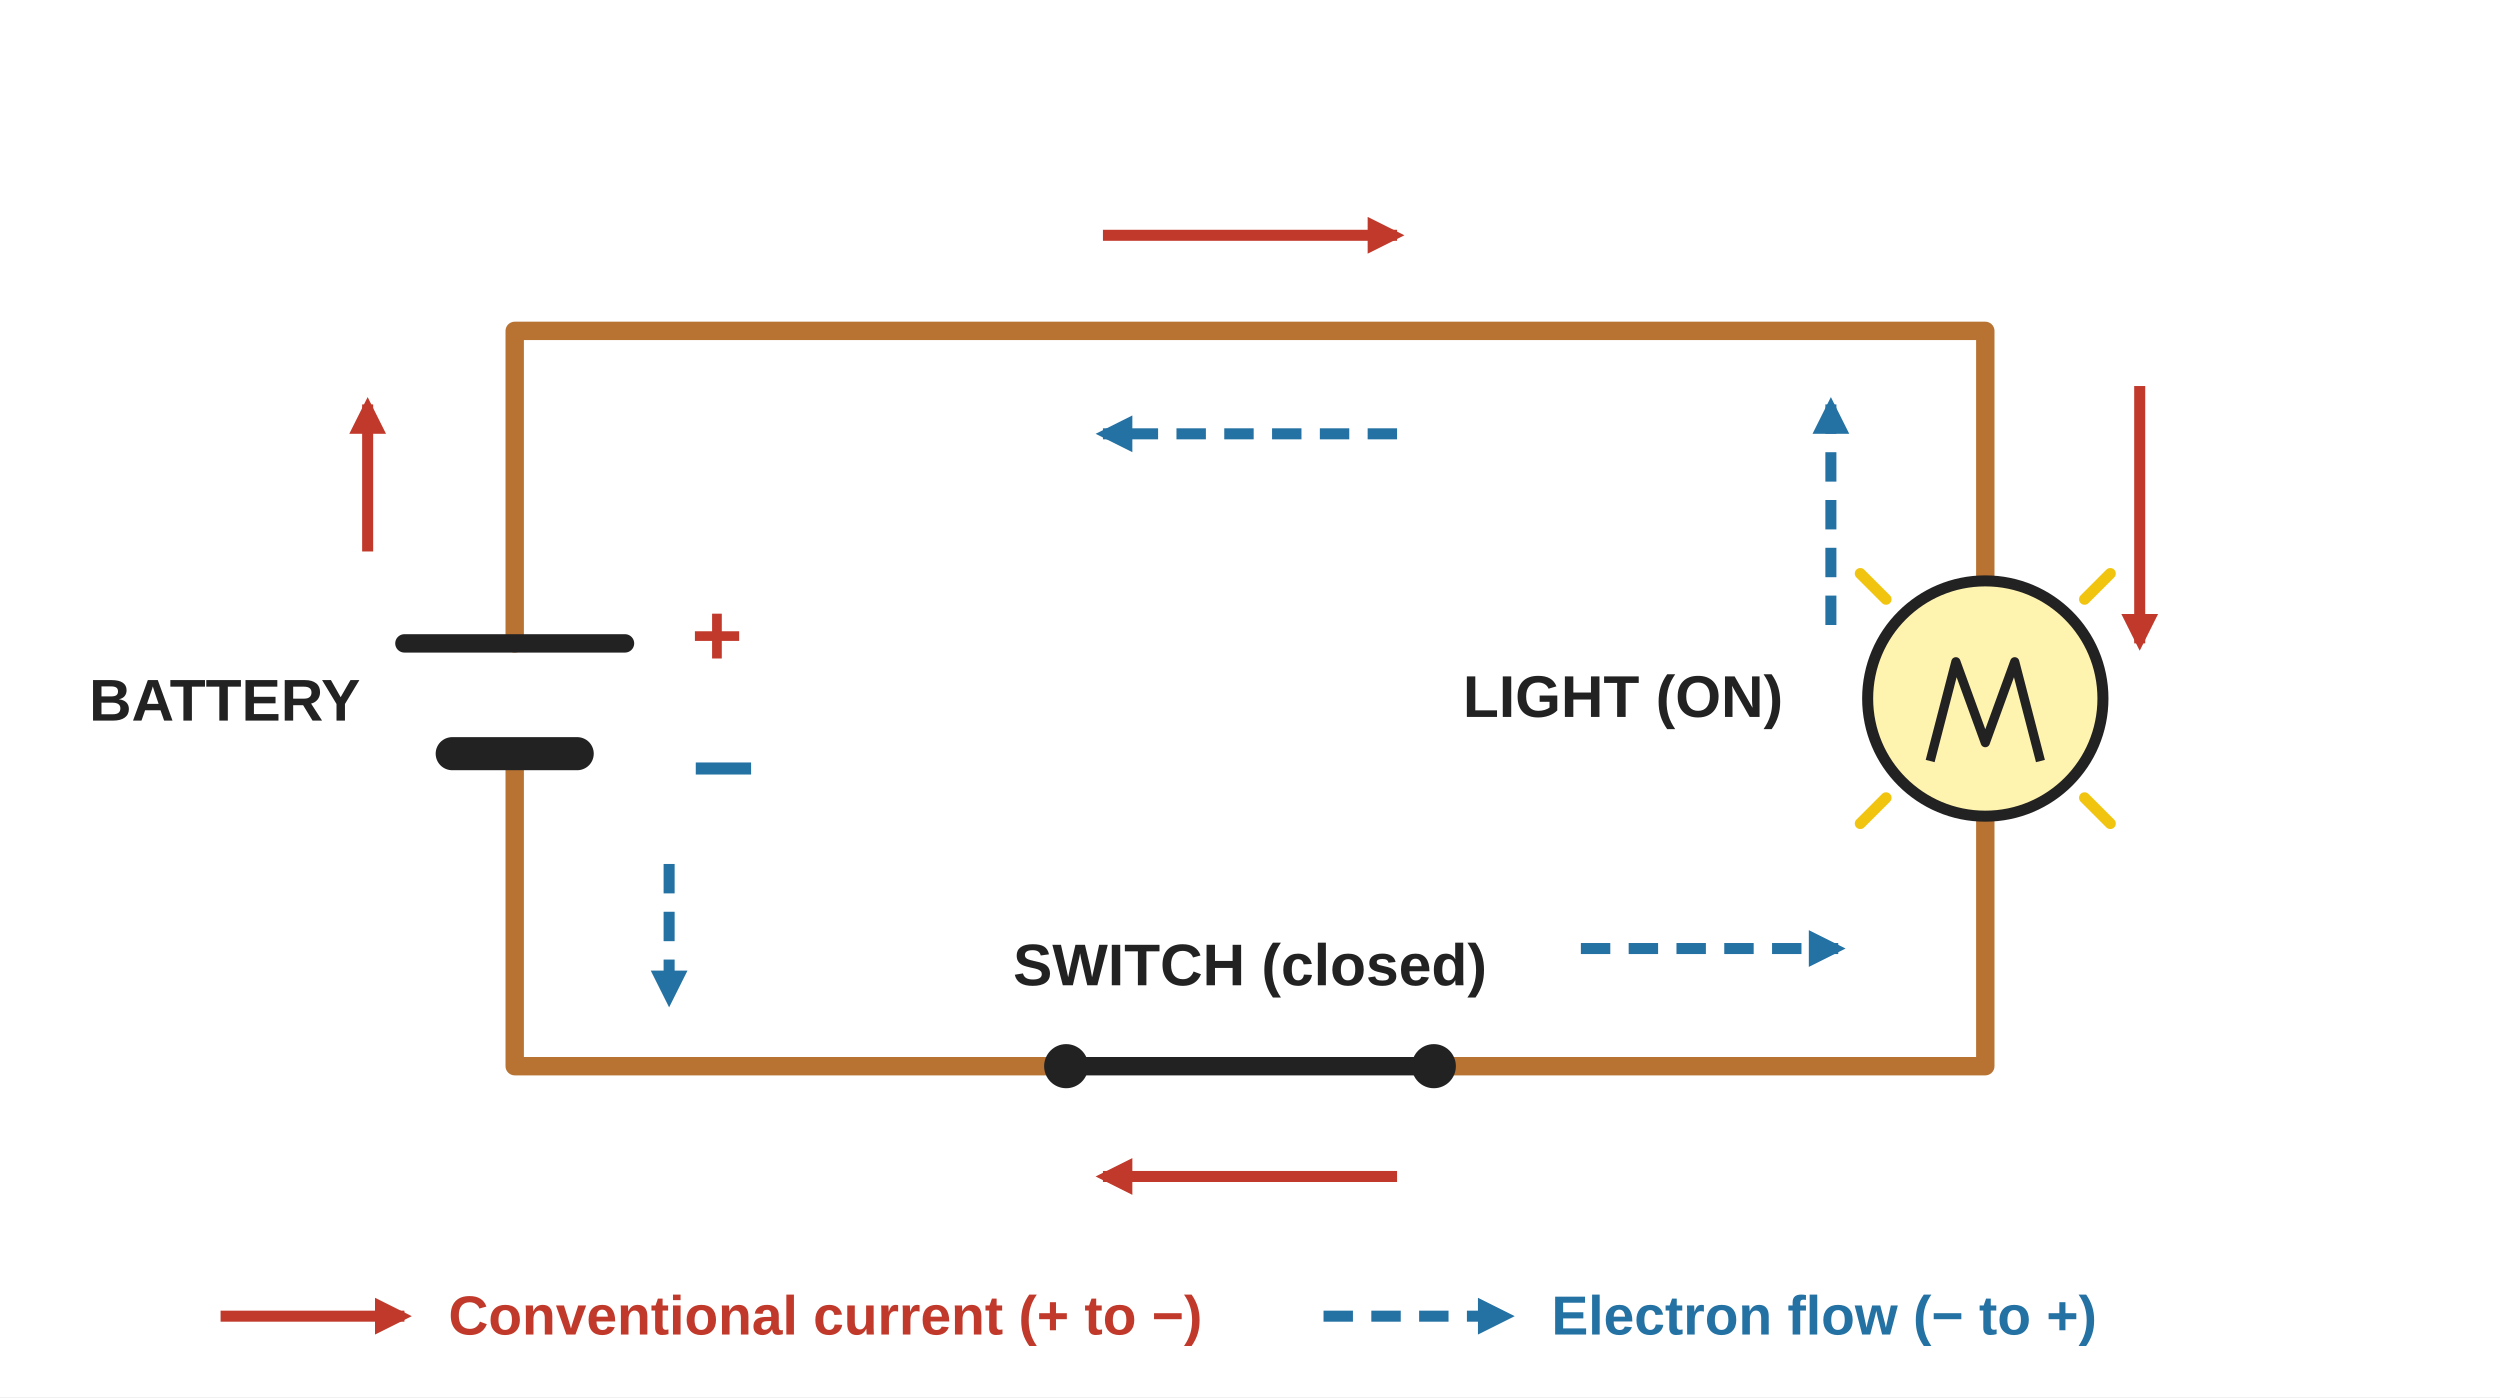
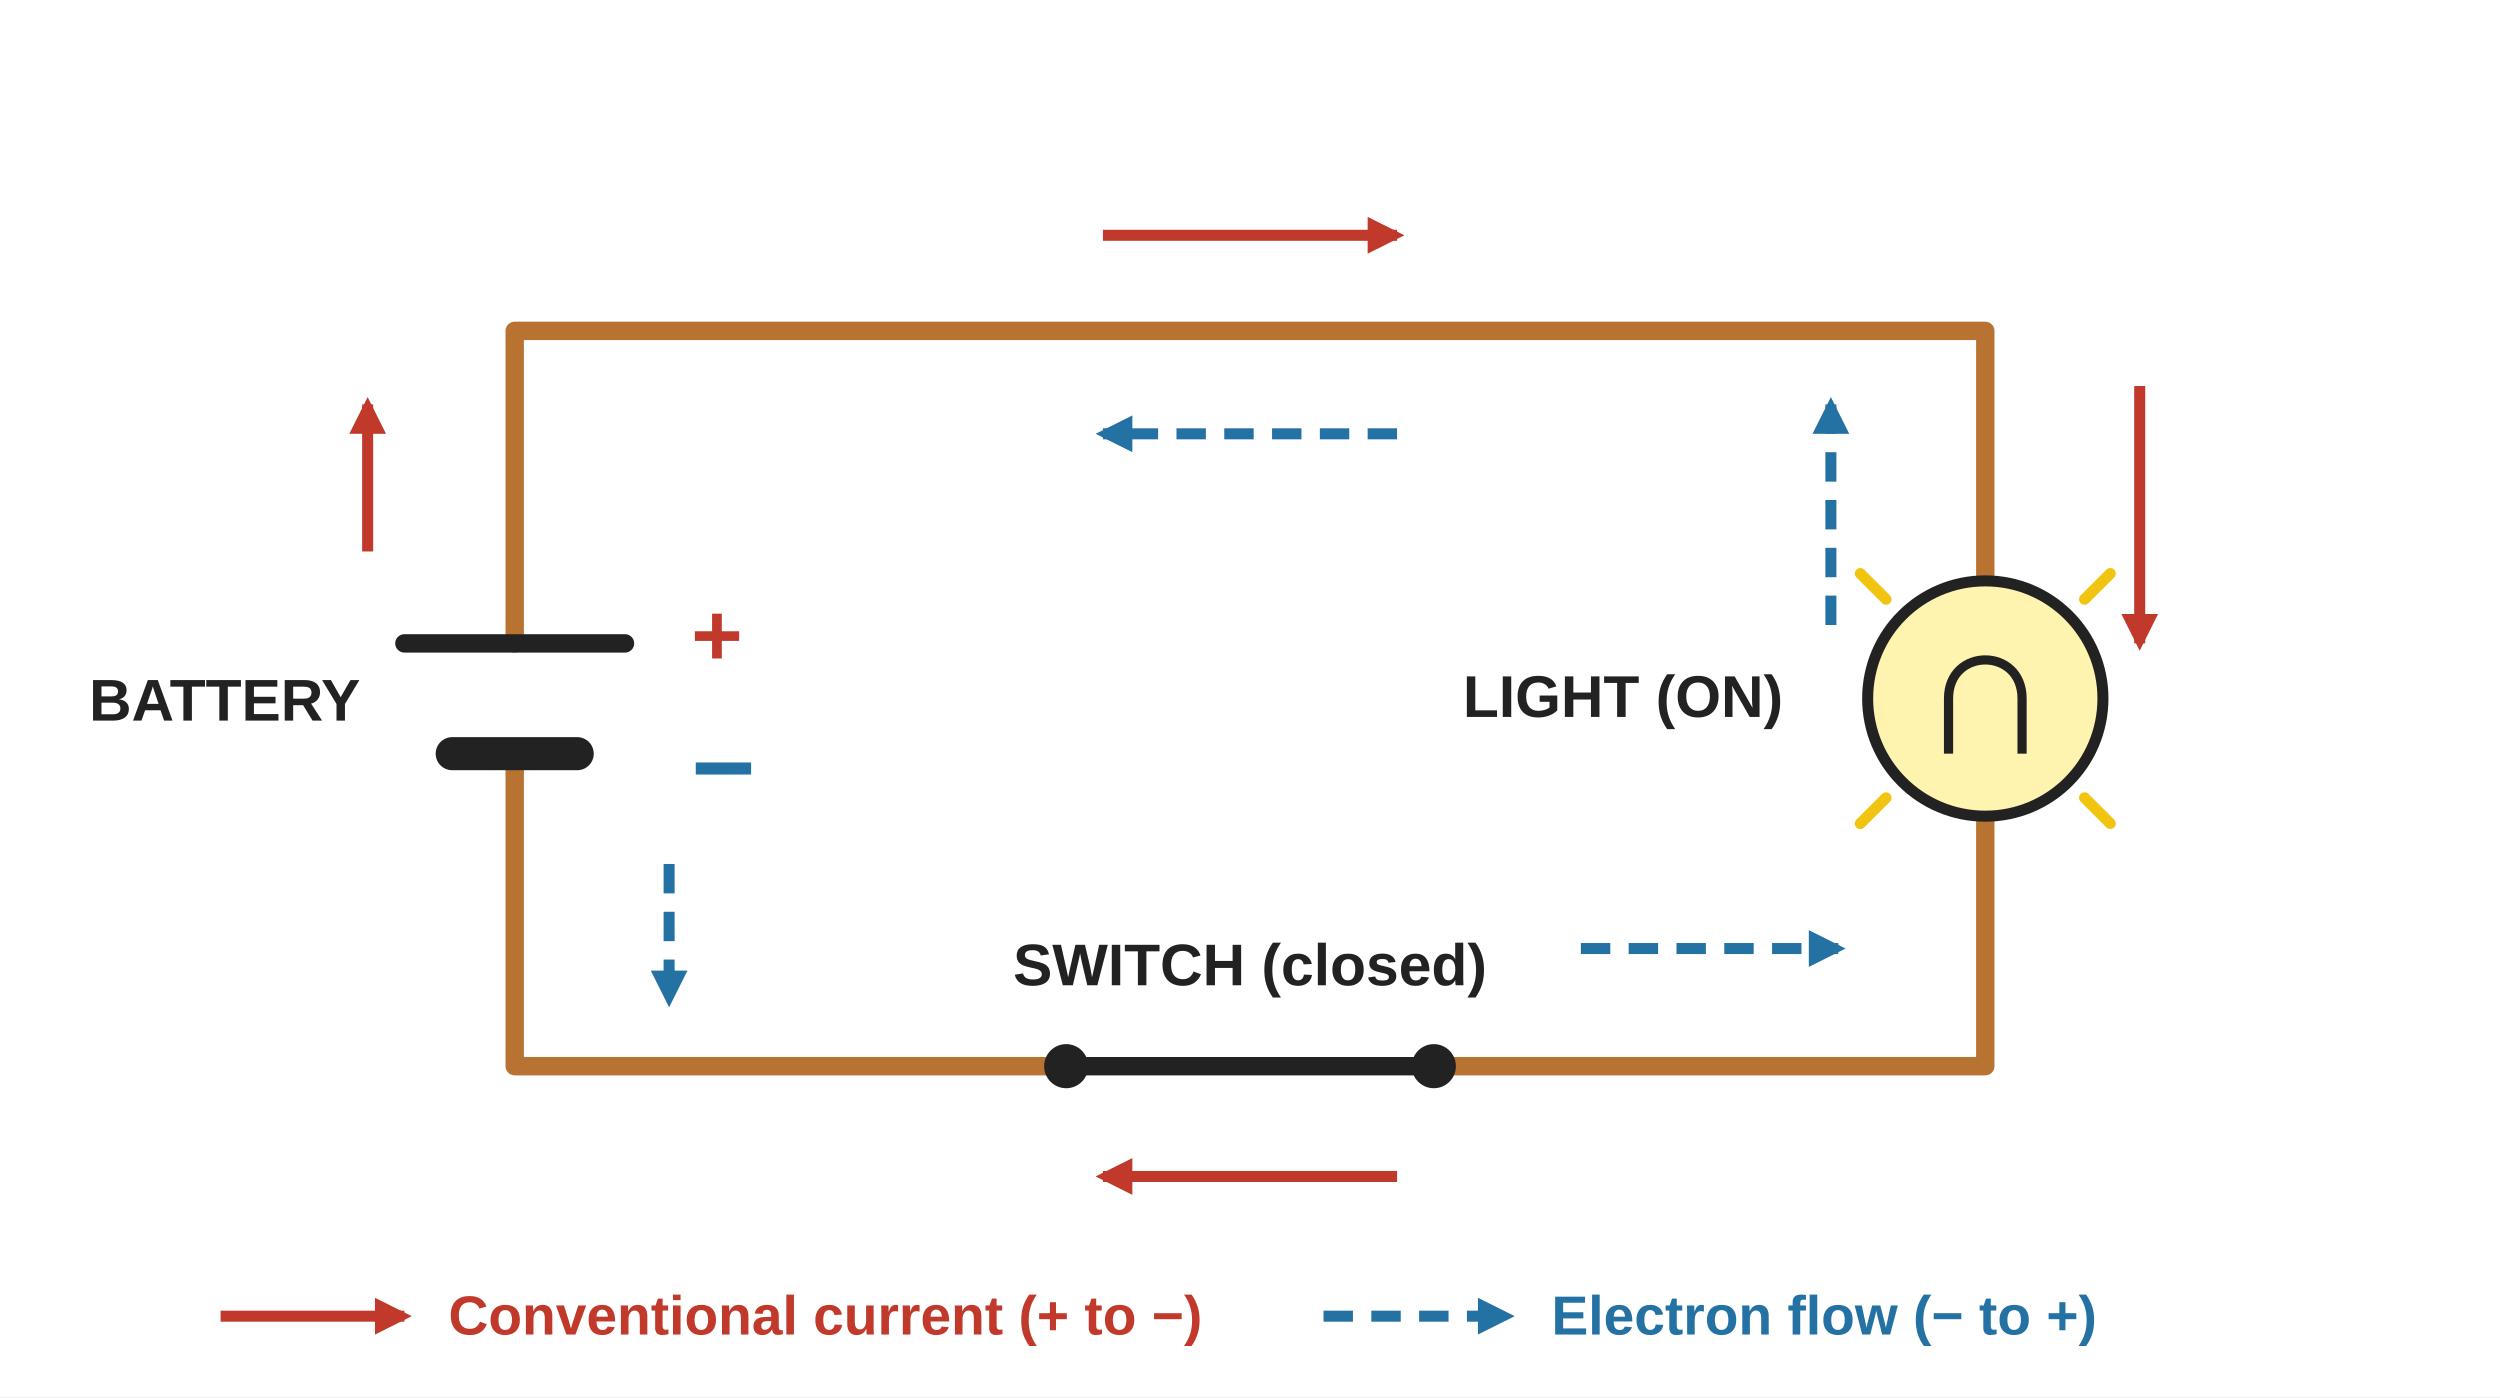
<svg xmlns="http://www.w3.org/2000/svg" viewBox="0 0 680 380" width="680" height="380" font-family="Arial, Helvetica, sans-serif">
  <defs>
    <marker id="redHead" markerWidth="10" markerHeight="10" refX="8" refY="5" orient="auto" markerUnits="userSpaceOnUse">
      <path d="M0 0 L10 5 L0 10 z" fill="#c0392b" />
    </marker>
    <marker id="blueHead" markerWidth="10" markerHeight="10" refX="8" refY="5" orient="auto" markerUnits="userSpaceOnUse">
      <path d="M0 0 L10 5 L0 10 z" fill="#2471a3" />
    </marker>
  </defs>
  <rect width="680" height="380" fill="#ffffff" />
  <g stroke="#b87333" stroke-width="5" fill="none" stroke-linecap="round" stroke-linejoin="round">
    <path d="M140 175 V90 H540 V158" />
    <path d="M540 222 V290 H390" />
    <path d="M290 290 H140 V205" />
  </g>
  <line x1="110" y1="175" x2="170" y2="175" stroke="#222" stroke-width="5" stroke-linecap="round" />
  <line x1="123" y1="205" x2="157" y2="205" stroke="#222" stroke-width="9" stroke-linecap="round" />
  <text x="188" y="181" font-size="24" font-weight="bold" fill="#c0392b">+</text>
  <text x="188" y="219" font-size="30" font-weight="bold" fill="#2471a3">−</text>
  <text x="98" y="196" text-anchor="end" font-size="16" font-weight="bold" fill="#222">BATTERY</text>
  <circle cx="540" cy="190" r="32" fill="#fff3b0" stroke="#222" stroke-width="3" />
-   <path d="M525 207 L532 180 L540 202 L548 180 L555 207" stroke="#222" stroke-width="2.5" fill="none" stroke-linejoin="round" />
+   <path d="M530 205 V190 C530 176 550 176 550 190 V205" stroke="#222" stroke-width="2.5" fill="none" stroke-linejoin="round" />
  <g stroke="#f1c40f" stroke-width="3" stroke-linecap="round">
    <line x1="513" y1="163" x2="506" y2="156" />
    <line x1="567" y1="163" x2="574" y2="156" />
    <line x1="513" y1="217" x2="506" y2="224" />
    <line x1="567" y1="217" x2="574" y2="224" />
  </g>
  <text x="485" y="195" text-anchor="end" font-size="16" font-weight="bold" fill="#222">LIGHT (ON)</text>
  <circle cx="290" cy="290" r="6" fill="#222" />
  <circle cx="390" cy="290" r="6" fill="#222" />
  <line x1="290" y1="290" x2="390" y2="290" stroke="#222" stroke-width="5" stroke-linecap="round" />
  <text x="340" y="268" text-anchor="middle" font-size="16" font-weight="bold" fill="#222">SWITCH (closed)</text>
  <g stroke="#c0392b" stroke-width="3" fill="none">
    <line x1="300" y1="64" x2="380" y2="64" marker-end="url(#redHead)" />
    <line x1="582" y1="105" x2="582" y2="175" marker-end="url(#redHead)" />
    <line x1="380" y1="320" x2="300" y2="320" marker-end="url(#redHead)" />
    <line x1="100" y1="150" x2="100" y2="110" marker-end="url(#redHead)" />
  </g>
  <g stroke="#2471a3" stroke-width="3" fill="none" stroke-dasharray="8 5">
    <line x1="380" y1="118" x2="300" y2="118" marker-end="url(#blueHead)" />
    <line x1="498" y1="170" x2="498" y2="110" marker-end="url(#blueHead)" />
    <line x1="430" y1="258" x2="500" y2="258" marker-end="url(#blueHead)" />
    <line x1="182" y1="235" x2="182" y2="272" marker-end="url(#blueHead)" />
  </g>
  <g font-size="15" font-weight="bold">
    <line x1="60" y1="358" x2="110" y2="358" stroke="#c0392b" stroke-width="3" marker-end="url(#redHead)" />
    <text x="122" y="363" fill="#c0392b">Conventional current (+ to −)</text>
    <line x1="360" y1="358" x2="410" y2="358" stroke="#2471a3" stroke-width="3" stroke-dasharray="8 5" marker-end="url(#blueHead)" />
    <text x="422" y="363" fill="#2471a3">Electron flow (− to +)</text>
  </g>
</svg>
